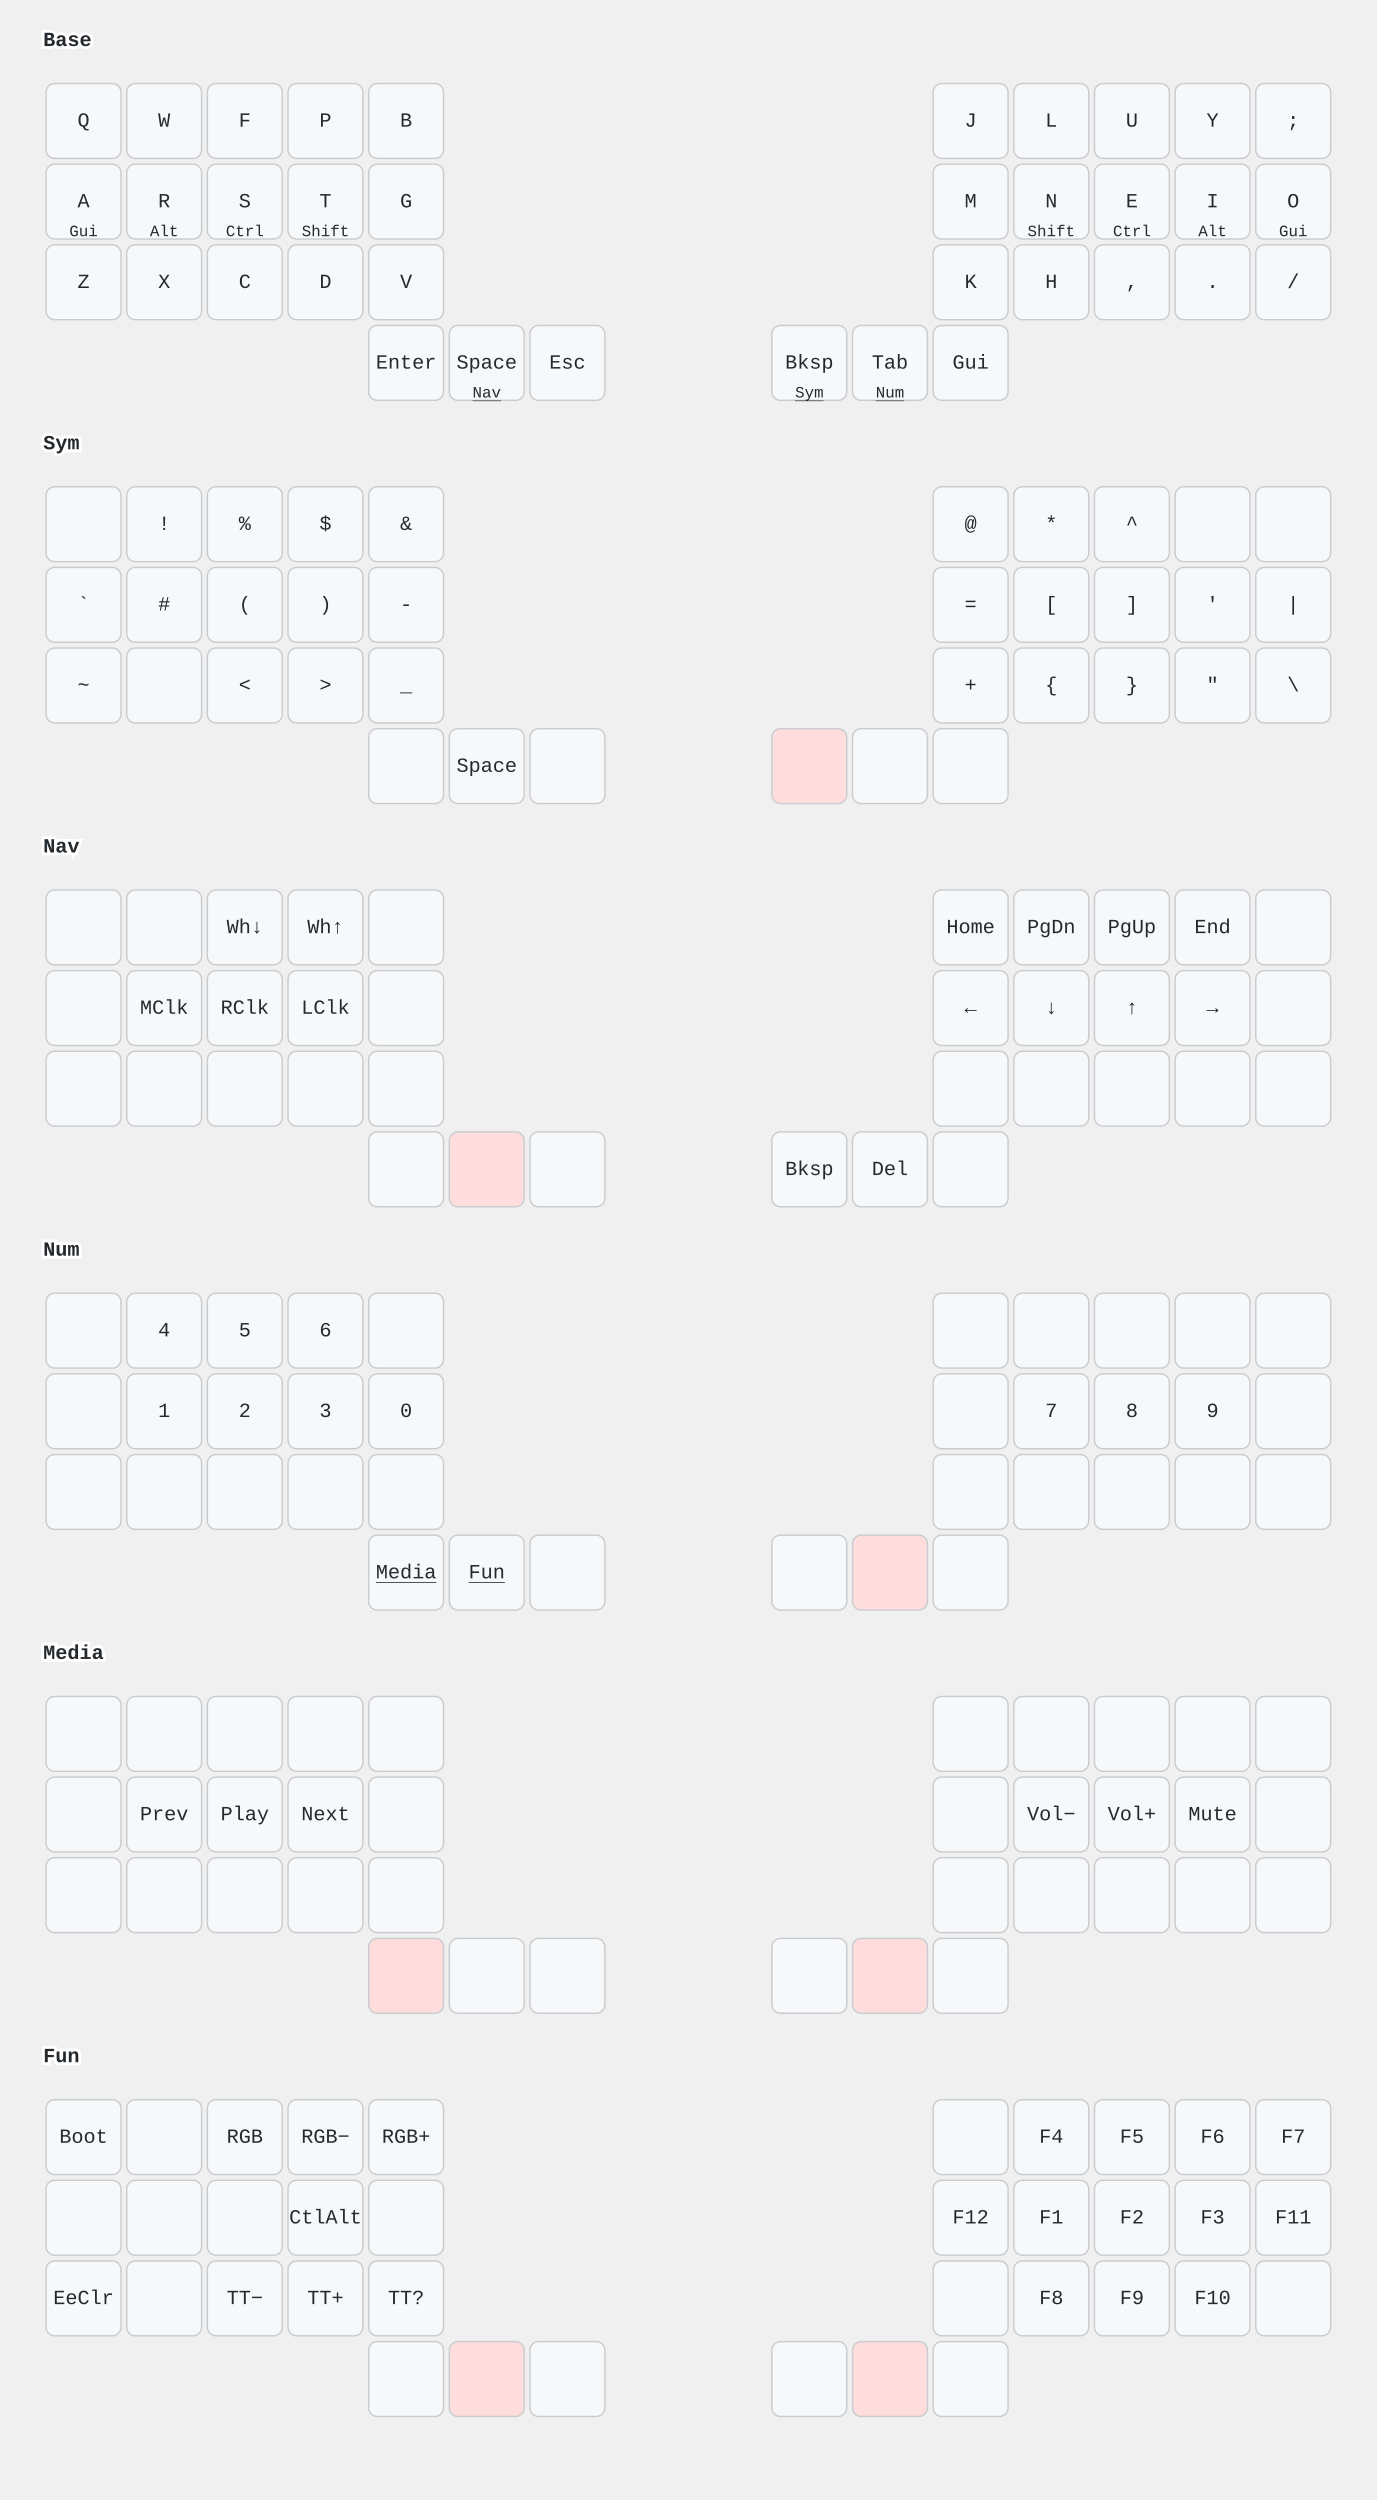
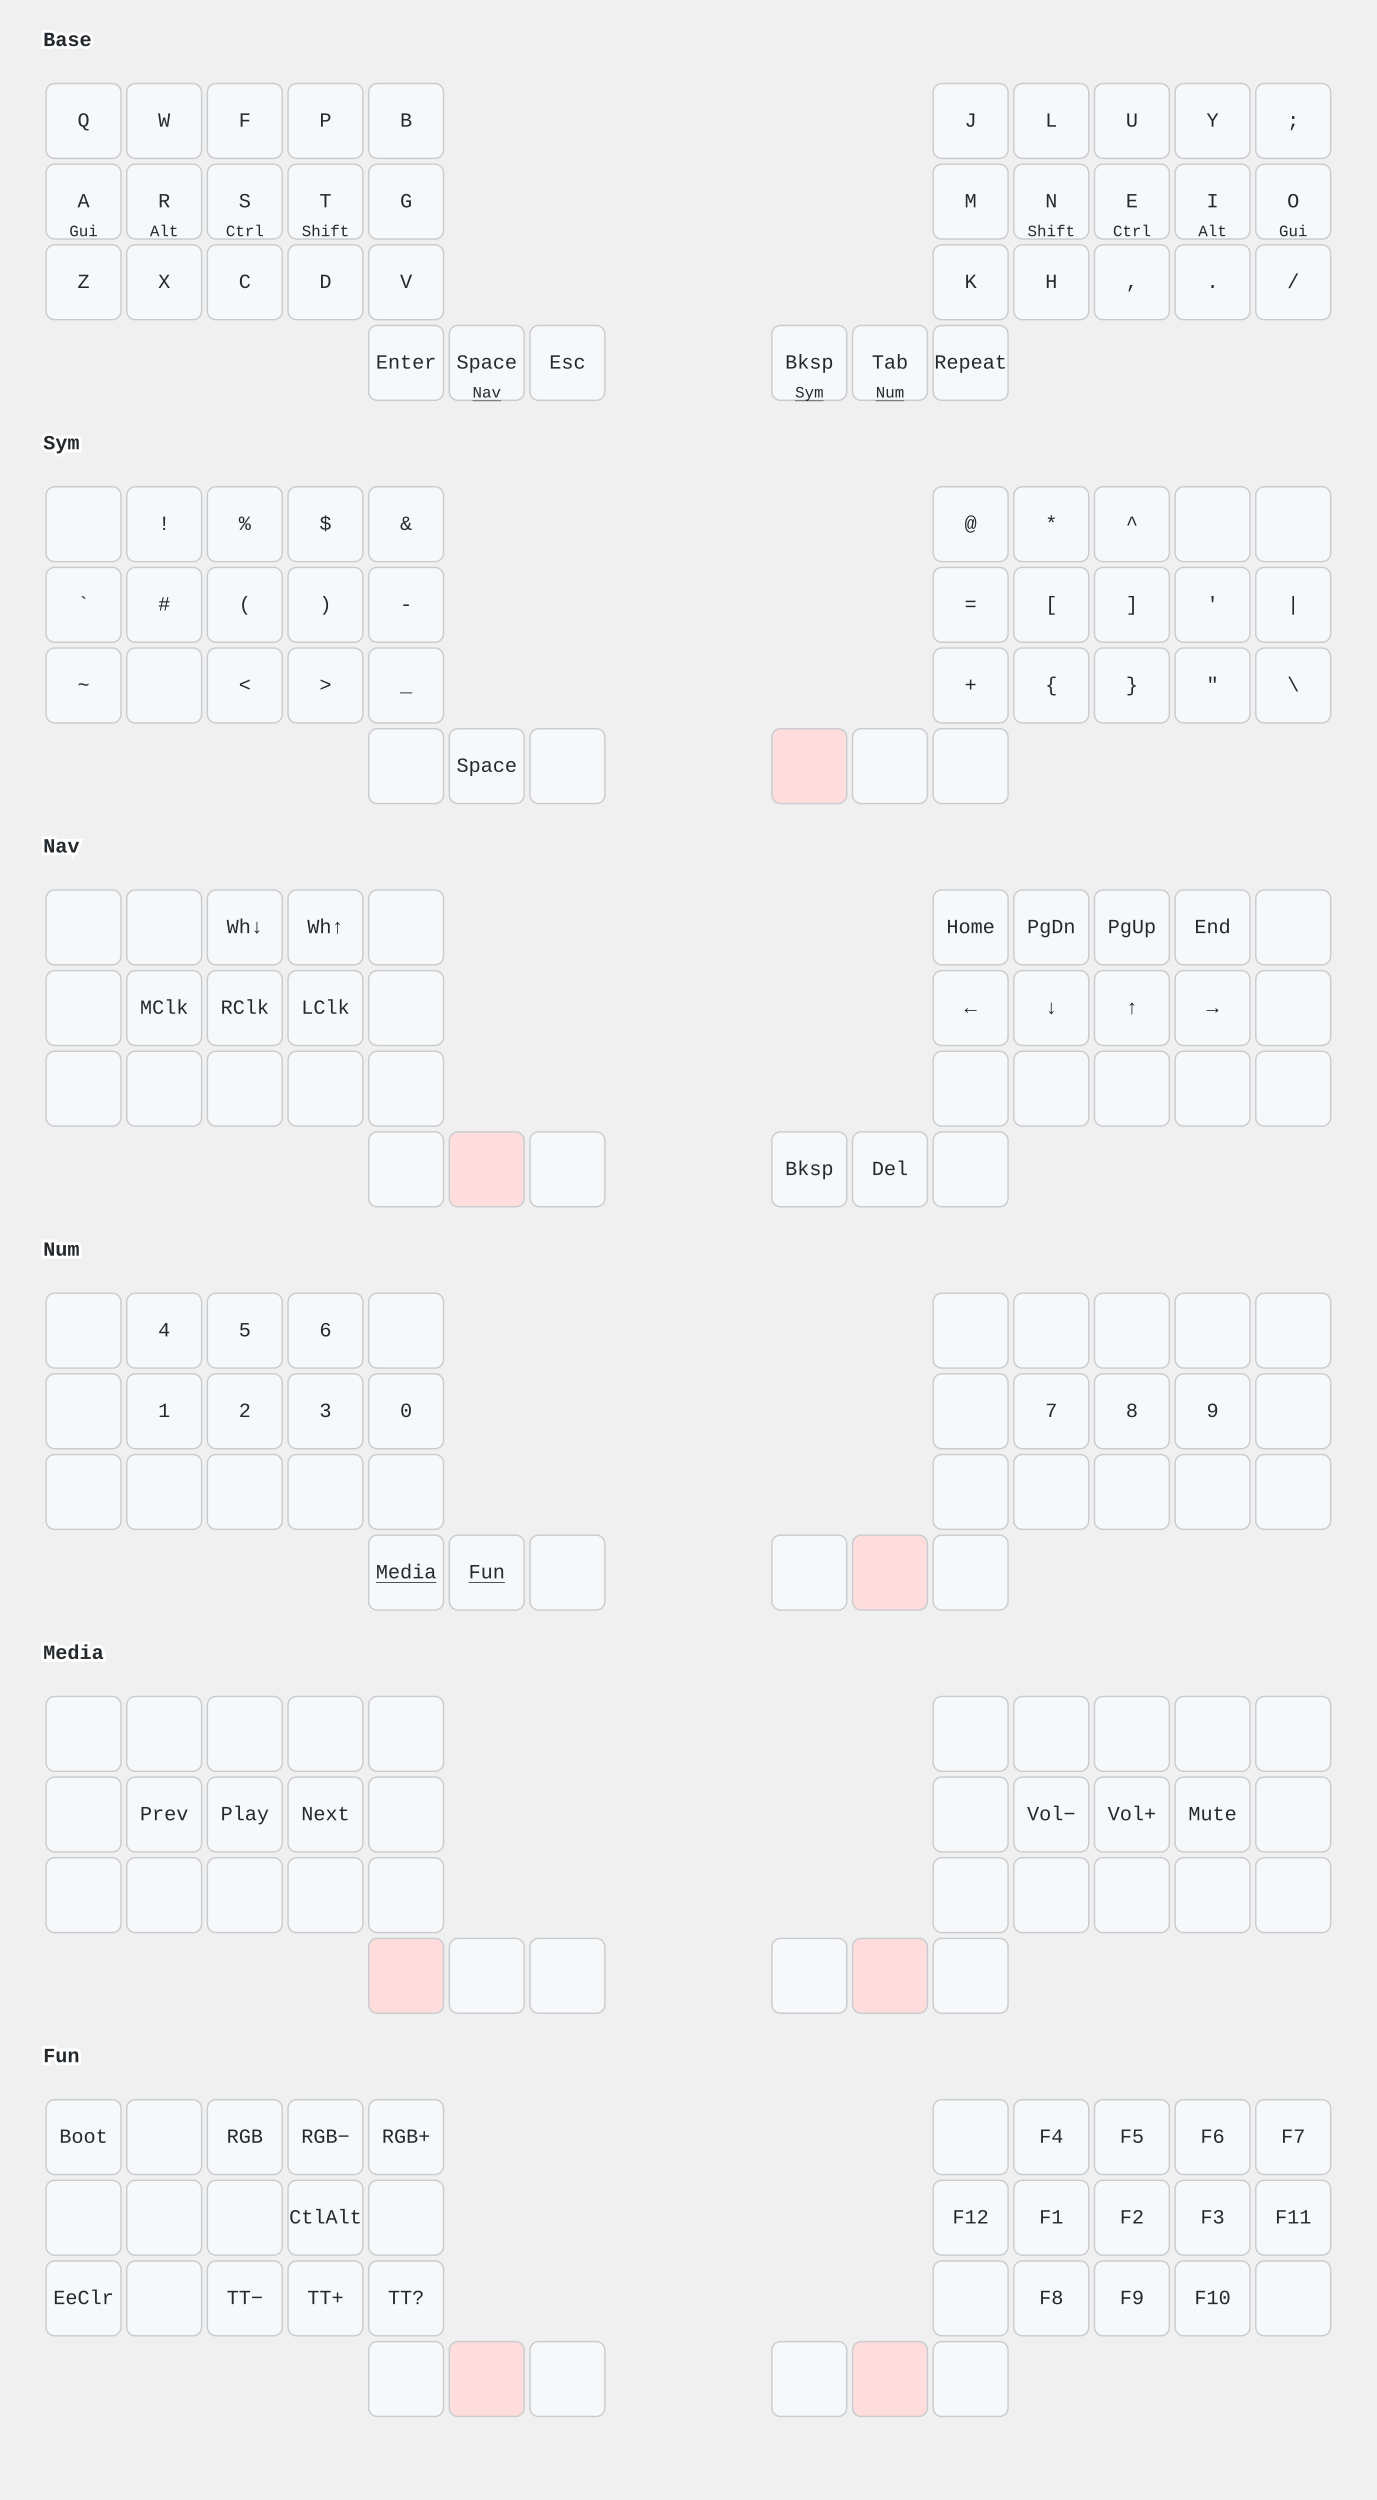
<svg xmlns="http://www.w3.org/2000/svg" width="956" height="1736" viewBox="0 0 956 1736" class="keymap">
  <style>/* inherit to force styles through use tags */
svg path {
    fill: inherit;
}

/* font and background color specifications */
svg.keymap {
    font-family: SFMono-Regular,Consolas,Liberation Mono,Menlo,monospace;
    font-size: 14px;
    font-kerning: normal;
    text-rendering: optimizeLegibility;
    fill: #24292e;
}

/* default key styling */
rect.key {
    fill: #f6f8fa;
}

rect.key, rect.combo {
    stroke: #c9cccf;
    stroke-width: 1;
}

/* default key side styling, only used is draw_key_sides is set */
rect.side {
    filter: brightness(90%);
}

/* color accent for combo boxes */
rect.combo, rect.combo-separate {
    fill: #cdf;
}

/* color accent for held keys */
rect.held, rect.combo.held {
    fill: #fdd;
}

/* color accent for ghost (optional) keys */
rect.ghost, rect.combo.ghost {
    stroke-dasharray: 4, 4;
    stroke-width: 2;
}

text {
    text-anchor: middle;
    dominant-baseline: middle;
}

/* styling for layer labels */
text.label {
    font-weight: bold;
    text-anchor: start;
    stroke: white;
    stroke-width: 4;
    paint-order: stroke;
}

/* styling for optional footer */
text.footer {
    text-anchor: end;
    dominant-baseline: auto;
    stroke: white;
    stroke-width: 4;
    paint-order: stroke;
}

/* styling for combo tap, and key non-tap label text */
text.combo, text.hold, text.shifted, text.left, text.right {
    font-size: 11px;
}

text.hold {
    text-anchor: middle;
    dominant-baseline: auto;
}

text.shifted {
    text-anchor: middle;
    dominant-baseline: hanging;
}

text.left {
    text-anchor: start;
}

text.right {
    text-anchor: end;
}

text.layer-activator {
    text-decoration: underline;
}

/* styling for hold/shifted label text in combo box */
text.combo.hold, text.combo.shifted, text.combo.left, text.combo.right {
    font-size: 8px;
}

/* lighter symbol for transparent keys */
text.trans {
    fill: #7b7e81;
}

/* styling for combo dendrons */
path.combo {
    stroke-width: 1;
    stroke: gray;
    fill: none;
}

/* Start Tabler Icons Cleanup */
/* cannot use height/width with glyphs */
.icon-tabler &gt; path {
    fill: inherit;
    stroke: inherit;
    stroke-width: 2;
}
/* hide tabler's default box */
.icon-tabler &gt; path[stroke="none"][fill="none"] {
    visibility: hidden;
}
/* End Tabler Icons Cleanup */

@media (prefers-color-scheme: dark) {
svg.keymap { fill: #d1d6db; }
rect.key { fill: #3f4750; }
rect.key, rect.combo { stroke: #60666c; }
rect.combo, rect.combo-separate { fill: #1f3d7a; }
rect.held, rect.combo.held { fill: #854747; }
text.label, text.footer { stroke: black; }
text.trans { fill: #7e8184; }
path.combo { stroke: #7f7f7f; }

}</style>
  <g transform="translate(30, 0)" class="layer-Base">
    <text x="0" y="28" class="label" id="Base">Base</text>
    <g transform="translate(0, 56)">
      <g transform="translate(28, 28)" class="key keypos-0">
        <rect rx="6" ry="6" x="-26" y="-26" width="52" height="52" class="key" />
        <text x="0" y="0" class="key tap">Q</text>
      </g>
      <g transform="translate(84, 28)" class="key keypos-1">
        <rect rx="6" ry="6" x="-26" y="-26" width="52" height="52" class="key" />
        <text x="0" y="0" class="key tap">W</text>
      </g>
      <g transform="translate(140, 28)" class="key keypos-2">
        <rect rx="6" ry="6" x="-26" y="-26" width="52" height="52" class="key" />
        <text x="0" y="0" class="key tap">F</text>
      </g>
      <g transform="translate(196, 28)" class="key keypos-3">
        <rect rx="6" ry="6" x="-26" y="-26" width="52" height="52" class="key" />
        <text x="0" y="0" class="key tap">P</text>
      </g>
      <g transform="translate(252, 28)" class="key keypos-4">
        <rect rx="6" ry="6" x="-26" y="-26" width="52" height="52" class="key" />
        <text x="0" y="0" class="key tap">B</text>
      </g>
      <g transform="translate(644, 28)" class="key keypos-5">
        <rect rx="6" ry="6" x="-26" y="-26" width="52" height="52" class="key" />
        <text x="0" y="0" class="key tap">J</text>
      </g>
      <g transform="translate(700, 28)" class="key keypos-6">
        <rect rx="6" ry="6" x="-26" y="-26" width="52" height="52" class="key" />
        <text x="0" y="0" class="key tap">L</text>
      </g>
      <g transform="translate(756, 28)" class="key keypos-7">
        <rect rx="6" ry="6" x="-26" y="-26" width="52" height="52" class="key" />
        <text x="0" y="0" class="key tap">U</text>
      </g>
      <g transform="translate(812, 28)" class="key keypos-8">
        <rect rx="6" ry="6" x="-26" y="-26" width="52" height="52" class="key" />
        <text x="0" y="0" class="key tap">Y</text>
      </g>
      <g transform="translate(868, 28)" class="key keypos-9">
        <rect rx="6" ry="6" x="-26" y="-26" width="52" height="52" class="key" />
        <text x="0" y="0" class="key tap">;</text>
      </g>
      <g transform="translate(28, 84)" class="key keypos-10">
        <rect rx="6" ry="6" x="-26" y="-26" width="52" height="52" class="key" />
        <text x="0" y="0" class="key tap">A</text>
        <text x="0" y="24" class="key hold">Gui</text>
      </g>
      <g transform="translate(84, 84)" class="key keypos-11">
        <rect rx="6" ry="6" x="-26" y="-26" width="52" height="52" class="key" />
        <text x="0" y="0" class="key tap">R</text>
        <text x="0" y="24" class="key hold">Alt</text>
      </g>
      <g transform="translate(140, 84)" class="key keypos-12">
        <rect rx="6" ry="6" x="-26" y="-26" width="52" height="52" class="key" />
        <text x="0" y="0" class="key tap">S</text>
        <text x="0" y="24" class="key hold">Ctrl</text>
      </g>
      <g transform="translate(196, 84)" class="key keypos-13">
        <rect rx="6" ry="6" x="-26" y="-26" width="52" height="52" class="key" />
        <text x="0" y="0" class="key tap">T</text>
        <text x="0" y="24" class="key hold">Shift</text>
      </g>
      <g transform="translate(252, 84)" class="key keypos-14">
        <rect rx="6" ry="6" x="-26" y="-26" width="52" height="52" class="key" />
        <text x="0" y="0" class="key tap">G</text>
      </g>
      <g transform="translate(644, 84)" class="key keypos-15">
        <rect rx="6" ry="6" x="-26" y="-26" width="52" height="52" class="key" />
        <text x="0" y="0" class="key tap">M</text>
      </g>
      <g transform="translate(700, 84)" class="key keypos-16">
        <rect rx="6" ry="6" x="-26" y="-26" width="52" height="52" class="key" />
        <text x="0" y="0" class="key tap">N</text>
        <text x="0" y="24" class="key hold">Shift</text>
      </g>
      <g transform="translate(756, 84)" class="key keypos-17">
        <rect rx="6" ry="6" x="-26" y="-26" width="52" height="52" class="key" />
        <text x="0" y="0" class="key tap">E</text>
        <text x="0" y="24" class="key hold">Ctrl</text>
      </g>
      <g transform="translate(812, 84)" class="key keypos-18">
        <rect rx="6" ry="6" x="-26" y="-26" width="52" height="52" class="key" />
        <text x="0" y="0" class="key tap">I</text>
        <text x="0" y="24" class="key hold">Alt</text>
      </g>
      <g transform="translate(868, 84)" class="key keypos-19">
        <rect rx="6" ry="6" x="-26" y="-26" width="52" height="52" class="key" />
        <text x="0" y="0" class="key tap">O</text>
        <text x="0" y="24" class="key hold">Gui</text>
      </g>
      <g transform="translate(28, 140)" class="key keypos-20">
        <rect rx="6" ry="6" x="-26" y="-26" width="52" height="52" class="key" />
        <text x="0" y="0" class="key tap">Z</text>
      </g>
      <g transform="translate(84, 140)" class="key keypos-21">
        <rect rx="6" ry="6" x="-26" y="-26" width="52" height="52" class="key" />
        <text x="0" y="0" class="key tap">X</text>
      </g>
      <g transform="translate(140, 140)" class="key keypos-22">
        <rect rx="6" ry="6" x="-26" y="-26" width="52" height="52" class="key" />
        <text x="0" y="0" class="key tap">C</text>
      </g>
      <g transform="translate(196, 140)" class="key keypos-23">
        <rect rx="6" ry="6" x="-26" y="-26" width="52" height="52" class="key" />
        <text x="0" y="0" class="key tap">D</text>
      </g>
      <g transform="translate(252, 140)" class="key keypos-24">
        <rect rx="6" ry="6" x="-26" y="-26" width="52" height="52" class="key" />
        <text x="0" y="0" class="key tap">V</text>
      </g>
      <g transform="translate(644, 140)" class="key keypos-25">
        <rect rx="6" ry="6" x="-26" y="-26" width="52" height="52" class="key" />
        <text x="0" y="0" class="key tap">K</text>
      </g>
      <g transform="translate(700, 140)" class="key keypos-26">
        <rect rx="6" ry="6" x="-26" y="-26" width="52" height="52" class="key" />
        <text x="0" y="0" class="key tap">H</text>
      </g>
      <g transform="translate(756, 140)" class="key keypos-27">
        <rect rx="6" ry="6" x="-26" y="-26" width="52" height="52" class="key" />
        <text x="0" y="0" class="key tap">,</text>
      </g>
      <g transform="translate(812, 140)" class="key keypos-28">
        <rect rx="6" ry="6" x="-26" y="-26" width="52" height="52" class="key" />
        <text x="0" y="0" class="key tap">.</text>
      </g>
      <g transform="translate(868, 140)" class="key keypos-29">
        <rect rx="6" ry="6" x="-26" y="-26" width="52" height="52" class="key" />
        <text x="0" y="0" class="key tap">/</text>
      </g>
      <g transform="translate(252, 196)" class="key keypos-30">
        <rect rx="6" ry="6" x="-26" y="-26" width="52" height="52" class="key" />
        <text x="0" y="0" class="key tap">Enter</text>
      </g>
      <g transform="translate(308, 196)" class="key keypos-31">
        <rect rx="6" ry="6" x="-26" y="-26" width="52" height="52" class="key" />
        <text x="0" y="0" class="key tap">Space</text>
        <a href="#Nav">
          <text x="0" y="24" class="key hold layer-activator">Nav</text>
        </a>
      </g>
      <g transform="translate(364, 196)" class="key keypos-32">
        <rect rx="6" ry="6" x="-26" y="-26" width="52" height="52" class="key" />
        <text x="0" y="0" class="key tap">Esc</text>
      </g>
      <g transform="translate(532, 196)" class="key keypos-33">
        <rect rx="6" ry="6" x="-26" y="-26" width="52" height="52" class="key" />
        <text x="0" y="0" class="key tap">Bksp</text>
        <a href="#Sym">
          <text x="0" y="24" class="key hold layer-activator">Sym</text>
        </a>
      </g>
      <g transform="translate(588, 196)" class="key keypos-34">
        <rect rx="6" ry="6" x="-26" y="-26" width="52" height="52" class="key" />
        <text x="0" y="0" class="key tap">Tab</text>
        <a href="#Num">
          <text x="0" y="24" class="key hold layer-activator">Num</text>
        </a>
      </g>
      <g transform="translate(644, 196)" class="key keypos-35">
        <rect rx="6" ry="6" x="-26" y="-26" width="52" height="52" class="key" />
-         <text x="0" y="0" class="key tap">Gui</text>
+         <text x="0" y="0" class="key tap">Repeat</text>
      </g>
    </g>
  </g>
  <g transform="translate(30, 280)" class="layer-Sym">
    <text x="0" y="28" class="label" id="Sym">Sym</text>
    <g transform="translate(0, 56)">
      <g transform="translate(28, 28)" class="key trans keypos-0">
        <rect rx="6" ry="6" x="-26" y="-26" width="52" height="52" class="key trans" />
      </g>
      <g transform="translate(84, 28)" class="key keypos-1">
        <rect rx="6" ry="6" x="-26" y="-26" width="52" height="52" class="key" />
        <text x="0" y="0" class="key tap">!</text>
      </g>
      <g transform="translate(140, 28)" class="key keypos-2">
        <rect rx="6" ry="6" x="-26" y="-26" width="52" height="52" class="key" />
        <text x="0" y="0" class="key tap">%</text>
      </g>
      <g transform="translate(196, 28)" class="key keypos-3">
        <rect rx="6" ry="6" x="-26" y="-26" width="52" height="52" class="key" />
        <text x="0" y="0" class="key tap">$</text>
      </g>
      <g transform="translate(252, 28)" class="key keypos-4">
        <rect rx="6" ry="6" x="-26" y="-26" width="52" height="52" class="key" />
        <text x="0" y="0" class="key tap">&amp;</text>
      </g>
      <g transform="translate(644, 28)" class="key keypos-5">
        <rect rx="6" ry="6" x="-26" y="-26" width="52" height="52" class="key" />
        <text x="0" y="0" class="key tap">@</text>
      </g>
      <g transform="translate(700, 28)" class="key keypos-6">
        <rect rx="6" ry="6" x="-26" y="-26" width="52" height="52" class="key" />
        <text x="0" y="0" class="key tap">*</text>
      </g>
      <g transform="translate(756, 28)" class="key keypos-7">
        <rect rx="6" ry="6" x="-26" y="-26" width="52" height="52" class="key" />
        <text x="0" y="0" class="key tap">^</text>
      </g>
      <g transform="translate(812, 28)" class="key trans keypos-8">
        <rect rx="6" ry="6" x="-26" y="-26" width="52" height="52" class="key trans" />
      </g>
      <g transform="translate(868, 28)" class="key trans keypos-9">
        <rect rx="6" ry="6" x="-26" y="-26" width="52" height="52" class="key trans" />
      </g>
      <g transform="translate(28, 84)" class="key keypos-10">
        <rect rx="6" ry="6" x="-26" y="-26" width="52" height="52" class="key" />
        <text x="0" y="0" class="key tap">`</text>
      </g>
      <g transform="translate(84, 84)" class="key keypos-11">
        <rect rx="6" ry="6" x="-26" y="-26" width="52" height="52" class="key" />
        <text x="0" y="0" class="key tap">#</text>
      </g>
      <g transform="translate(140, 84)" class="key keypos-12">
        <rect rx="6" ry="6" x="-26" y="-26" width="52" height="52" class="key" />
        <text x="0" y="0" class="key tap">(</text>
      </g>
      <g transform="translate(196, 84)" class="key keypos-13">
        <rect rx="6" ry="6" x="-26" y="-26" width="52" height="52" class="key" />
        <text x="0" y="0" class="key tap">)</text>
      </g>
      <g transform="translate(252, 84)" class="key keypos-14">
        <rect rx="6" ry="6" x="-26" y="-26" width="52" height="52" class="key" />
        <text x="0" y="0" class="key tap">-</text>
      </g>
      <g transform="translate(644, 84)" class="key keypos-15">
        <rect rx="6" ry="6" x="-26" y="-26" width="52" height="52" class="key" />
        <text x="0" y="0" class="key tap">=</text>
      </g>
      <g transform="translate(700, 84)" class="key keypos-16">
        <rect rx="6" ry="6" x="-26" y="-26" width="52" height="52" class="key" />
        <text x="0" y="0" class="key tap">[</text>
      </g>
      <g transform="translate(756, 84)" class="key keypos-17">
        <rect rx="6" ry="6" x="-26" y="-26" width="52" height="52" class="key" />
        <text x="0" y="0" class="key tap">]</text>
      </g>
      <g transform="translate(812, 84)" class="key keypos-18">
        <rect rx="6" ry="6" x="-26" y="-26" width="52" height="52" class="key" />
        <text x="0" y="0" class="key tap">'</text>
      </g>
      <g transform="translate(868, 84)" class="key keypos-19">
        <rect rx="6" ry="6" x="-26" y="-26" width="52" height="52" class="key" />
        <text x="0" y="0" class="key tap">|</text>
      </g>
      <g transform="translate(28, 140)" class="key keypos-20">
        <rect rx="6" ry="6" x="-26" y="-26" width="52" height="52" class="key" />
        <text x="0" y="0" class="key tap">~</text>
      </g>
      <g transform="translate(84, 140)" class="key trans keypos-21">
        <rect rx="6" ry="6" x="-26" y="-26" width="52" height="52" class="key trans" />
      </g>
      <g transform="translate(140, 140)" class="key keypos-22">
        <rect rx="6" ry="6" x="-26" y="-26" width="52" height="52" class="key" />
        <text x="0" y="0" class="key tap">&lt;</text>
      </g>
      <g transform="translate(196, 140)" class="key keypos-23">
        <rect rx="6" ry="6" x="-26" y="-26" width="52" height="52" class="key" />
        <text x="0" y="0" class="key tap">&gt;</text>
      </g>
      <g transform="translate(252, 140)" class="key keypos-24">
        <rect rx="6" ry="6" x="-26" y="-26" width="52" height="52" class="key" />
        <text x="0" y="0" class="key tap">_</text>
      </g>
      <g transform="translate(644, 140)" class="key keypos-25">
        <rect rx="6" ry="6" x="-26" y="-26" width="52" height="52" class="key" />
        <text x="0" y="0" class="key tap">+</text>
      </g>
      <g transform="translate(700, 140)" class="key keypos-26">
        <rect rx="6" ry="6" x="-26" y="-26" width="52" height="52" class="key" />
        <text x="0" y="0" class="key tap">{</text>
      </g>
      <g transform="translate(756, 140)" class="key keypos-27">
        <rect rx="6" ry="6" x="-26" y="-26" width="52" height="52" class="key" />
        <text x="0" y="0" class="key tap">}</text>
      </g>
      <g transform="translate(812, 140)" class="key keypos-28">
        <rect rx="6" ry="6" x="-26" y="-26" width="52" height="52" class="key" />
        <text x="0" y="0" class="key tap">"</text>
      </g>
      <g transform="translate(868, 140)" class="key keypos-29">
        <rect rx="6" ry="6" x="-26" y="-26" width="52" height="52" class="key" />
        <text x="0" y="0" class="key tap">\</text>
      </g>
      <g transform="translate(252, 196)" class="key trans keypos-30">
        <rect rx="6" ry="6" x="-26" y="-26" width="52" height="52" class="key trans" />
      </g>
      <g transform="translate(308, 196)" class="key keypos-31">
        <rect rx="6" ry="6" x="-26" y="-26" width="52" height="52" class="key" />
        <text x="0" y="0" class="key tap">Space</text>
      </g>
      <g transform="translate(364, 196)" class="key trans keypos-32">
        <rect rx="6" ry="6" x="-26" y="-26" width="52" height="52" class="key trans" />
      </g>
      <g transform="translate(532, 196)" class="key held keypos-33">
        <rect rx="6" ry="6" x="-26" y="-26" width="52" height="52" class="key held" />
      </g>
      <g transform="translate(588, 196)" class="key trans keypos-34">
        <rect rx="6" ry="6" x="-26" y="-26" width="52" height="52" class="key trans" />
      </g>
      <g transform="translate(644, 196)" class="key trans keypos-35">
        <rect rx="6" ry="6" x="-26" y="-26" width="52" height="52" class="key trans" />
      </g>
    </g>
  </g>
  <g transform="translate(30, 560)" class="layer-Nav">
    <text x="0" y="28" class="label" id="Nav">Nav</text>
    <g transform="translate(0, 56)">
      <g transform="translate(28, 28)" class="key trans keypos-0">
        <rect rx="6" ry="6" x="-26" y="-26" width="52" height="52" class="key trans" />
      </g>
      <g transform="translate(84, 28)" class="key trans keypos-1">
        <rect rx="6" ry="6" x="-26" y="-26" width="52" height="52" class="key trans" />
      </g>
      <g transform="translate(140, 28)" class="key keypos-2">
        <rect rx="6" ry="6" x="-26" y="-26" width="52" height="52" class="key" />
        <text x="0" y="0" class="key tap">Wh↓</text>
      </g>
      <g transform="translate(196, 28)" class="key keypos-3">
        <rect rx="6" ry="6" x="-26" y="-26" width="52" height="52" class="key" />
        <text x="0" y="0" class="key tap">Wh↑</text>
      </g>
      <g transform="translate(252, 28)" class="key trans keypos-4">
        <rect rx="6" ry="6" x="-26" y="-26" width="52" height="52" class="key trans" />
      </g>
      <g transform="translate(644, 28)" class="key keypos-5">
        <rect rx="6" ry="6" x="-26" y="-26" width="52" height="52" class="key" />
        <text x="0" y="0" class="key tap">Home</text>
      </g>
      <g transform="translate(700, 28)" class="key keypos-6">
        <rect rx="6" ry="6" x="-26" y="-26" width="52" height="52" class="key" />
        <text x="0" y="0" class="key tap">PgDn</text>
      </g>
      <g transform="translate(756, 28)" class="key keypos-7">
        <rect rx="6" ry="6" x="-26" y="-26" width="52" height="52" class="key" />
        <text x="0" y="0" class="key tap">PgUp</text>
      </g>
      <g transform="translate(812, 28)" class="key keypos-8">
        <rect rx="6" ry="6" x="-26" y="-26" width="52" height="52" class="key" />
        <text x="0" y="0" class="key tap">End</text>
      </g>
      <g transform="translate(868, 28)" class="key trans keypos-9">
        <rect rx="6" ry="6" x="-26" y="-26" width="52" height="52" class="key trans" />
      </g>
      <g transform="translate(28, 84)" class="key trans keypos-10">
        <rect rx="6" ry="6" x="-26" y="-26" width="52" height="52" class="key trans" />
      </g>
      <g transform="translate(84, 84)" class="key keypos-11">
        <rect rx="6" ry="6" x="-26" y="-26" width="52" height="52" class="key" />
        <text x="0" y="0" class="key tap">MClk</text>
      </g>
      <g transform="translate(140, 84)" class="key keypos-12">
        <rect rx="6" ry="6" x="-26" y="-26" width="52" height="52" class="key" />
        <text x="0" y="0" class="key tap">RClk</text>
      </g>
      <g transform="translate(196, 84)" class="key keypos-13">
        <rect rx="6" ry="6" x="-26" y="-26" width="52" height="52" class="key" />
        <text x="0" y="0" class="key tap">LClk</text>
      </g>
      <g transform="translate(252, 84)" class="key trans keypos-14">
        <rect rx="6" ry="6" x="-26" y="-26" width="52" height="52" class="key trans" />
      </g>
      <g transform="translate(644, 84)" class="key keypos-15">
        <rect rx="6" ry="6" x="-26" y="-26" width="52" height="52" class="key" />
        <text x="0" y="0" class="key tap">←</text>
      </g>
      <g transform="translate(700, 84)" class="key keypos-16">
        <rect rx="6" ry="6" x="-26" y="-26" width="52" height="52" class="key" />
        <text x="0" y="0" class="key tap">↓</text>
      </g>
      <g transform="translate(756, 84)" class="key keypos-17">
        <rect rx="6" ry="6" x="-26" y="-26" width="52" height="52" class="key" />
        <text x="0" y="0" class="key tap">↑</text>
      </g>
      <g transform="translate(812, 84)" class="key keypos-18">
        <rect rx="6" ry="6" x="-26" y="-26" width="52" height="52" class="key" />
        <text x="0" y="0" class="key tap">→</text>
      </g>
      <g transform="translate(868, 84)" class="key trans keypos-19">
        <rect rx="6" ry="6" x="-26" y="-26" width="52" height="52" class="key trans" />
      </g>
      <g transform="translate(28, 140)" class="key trans keypos-20">
        <rect rx="6" ry="6" x="-26" y="-26" width="52" height="52" class="key trans" />
      </g>
      <g transform="translate(84, 140)" class="key trans keypos-21">
        <rect rx="6" ry="6" x="-26" y="-26" width="52" height="52" class="key trans" />
      </g>
      <g transform="translate(140, 140)" class="key trans keypos-22">
        <rect rx="6" ry="6" x="-26" y="-26" width="52" height="52" class="key trans" />
      </g>
      <g transform="translate(196, 140)" class="key trans keypos-23">
        <rect rx="6" ry="6" x="-26" y="-26" width="52" height="52" class="key trans" />
      </g>
      <g transform="translate(252, 140)" class="key trans keypos-24">
        <rect rx="6" ry="6" x="-26" y="-26" width="52" height="52" class="key trans" />
      </g>
      <g transform="translate(644, 140)" class="key trans keypos-25">
        <rect rx="6" ry="6" x="-26" y="-26" width="52" height="52" class="key trans" />
      </g>
      <g transform="translate(700, 140)" class="key trans keypos-26">
        <rect rx="6" ry="6" x="-26" y="-26" width="52" height="52" class="key trans" />
      </g>
      <g transform="translate(756, 140)" class="key trans keypos-27">
        <rect rx="6" ry="6" x="-26" y="-26" width="52" height="52" class="key trans" />
      </g>
      <g transform="translate(812, 140)" class="key trans keypos-28">
        <rect rx="6" ry="6" x="-26" y="-26" width="52" height="52" class="key trans" />
      </g>
      <g transform="translate(868, 140)" class="key trans keypos-29">
        <rect rx="6" ry="6" x="-26" y="-26" width="52" height="52" class="key trans" />
      </g>
      <g transform="translate(252, 196)" class="key trans keypos-30">
        <rect rx="6" ry="6" x="-26" y="-26" width="52" height="52" class="key trans" />
      </g>
      <g transform="translate(308, 196)" class="key held keypos-31">
        <rect rx="6" ry="6" x="-26" y="-26" width="52" height="52" class="key held" />
      </g>
      <g transform="translate(364, 196)" class="key trans keypos-32">
        <rect rx="6" ry="6" x="-26" y="-26" width="52" height="52" class="key trans" />
      </g>
      <g transform="translate(532, 196)" class="key keypos-33">
        <rect rx="6" ry="6" x="-26" y="-26" width="52" height="52" class="key" />
        <text x="0" y="0" class="key tap">Bksp</text>
      </g>
      <g transform="translate(588, 196)" class="key keypos-34">
        <rect rx="6" ry="6" x="-26" y="-26" width="52" height="52" class="key" />
        <text x="0" y="0" class="key tap">Del</text>
      </g>
      <g transform="translate(644, 196)" class="key trans keypos-35">
        <rect rx="6" ry="6" x="-26" y="-26" width="52" height="52" class="key trans" />
      </g>
    </g>
  </g>
  <g transform="translate(30, 840)" class="layer-Num">
    <text x="0" y="28" class="label" id="Num">Num</text>
    <g transform="translate(0, 56)">
      <g transform="translate(28, 28)" class="key trans keypos-0">
        <rect rx="6" ry="6" x="-26" y="-26" width="52" height="52" class="key trans" />
      </g>
      <g transform="translate(84, 28)" class="key keypos-1">
        <rect rx="6" ry="6" x="-26" y="-26" width="52" height="52" class="key" />
        <text x="0" y="0" class="key tap">4</text>
      </g>
      <g transform="translate(140, 28)" class="key keypos-2">
        <rect rx="6" ry="6" x="-26" y="-26" width="52" height="52" class="key" />
        <text x="0" y="0" class="key tap">5</text>
      </g>
      <g transform="translate(196, 28)" class="key keypos-3">
        <rect rx="6" ry="6" x="-26" y="-26" width="52" height="52" class="key" />
        <text x="0" y="0" class="key tap">6</text>
      </g>
      <g transform="translate(252, 28)" class="key trans keypos-4">
        <rect rx="6" ry="6" x="-26" y="-26" width="52" height="52" class="key trans" />
      </g>
      <g transform="translate(644, 28)" class="key trans keypos-5">
        <rect rx="6" ry="6" x="-26" y="-26" width="52" height="52" class="key trans" />
      </g>
      <g transform="translate(700, 28)" class="key trans keypos-6">
        <rect rx="6" ry="6" x="-26" y="-26" width="52" height="52" class="key trans" />
      </g>
      <g transform="translate(756, 28)" class="key trans keypos-7">
        <rect rx="6" ry="6" x="-26" y="-26" width="52" height="52" class="key trans" />
      </g>
      <g transform="translate(812, 28)" class="key trans keypos-8">
        <rect rx="6" ry="6" x="-26" y="-26" width="52" height="52" class="key trans" />
      </g>
      <g transform="translate(868, 28)" class="key trans keypos-9">
        <rect rx="6" ry="6" x="-26" y="-26" width="52" height="52" class="key trans" />
      </g>
      <g transform="translate(28, 84)" class="key trans keypos-10">
        <rect rx="6" ry="6" x="-26" y="-26" width="52" height="52" class="key trans" />
      </g>
      <g transform="translate(84, 84)" class="key keypos-11">
        <rect rx="6" ry="6" x="-26" y="-26" width="52" height="52" class="key" />
        <text x="0" y="0" class="key tap">1</text>
      </g>
      <g transform="translate(140, 84)" class="key keypos-12">
        <rect rx="6" ry="6" x="-26" y="-26" width="52" height="52" class="key" />
        <text x="0" y="0" class="key tap">2</text>
      </g>
      <g transform="translate(196, 84)" class="key keypos-13">
        <rect rx="6" ry="6" x="-26" y="-26" width="52" height="52" class="key" />
        <text x="0" y="0" class="key tap">3</text>
      </g>
      <g transform="translate(252, 84)" class="key keypos-14">
        <rect rx="6" ry="6" x="-26" y="-26" width="52" height="52" class="key" />
        <text x="0" y="0" class="key tap">0</text>
      </g>
      <g transform="translate(644, 84)" class="key trans keypos-15">
        <rect rx="6" ry="6" x="-26" y="-26" width="52" height="52" class="key trans" />
      </g>
      <g transform="translate(700, 84)" class="key keypos-16">
        <rect rx="6" ry="6" x="-26" y="-26" width="52" height="52" class="key" />
        <text x="0" y="0" class="key tap">7</text>
      </g>
      <g transform="translate(756, 84)" class="key keypos-17">
        <rect rx="6" ry="6" x="-26" y="-26" width="52" height="52" class="key" />
        <text x="0" y="0" class="key tap">8</text>
      </g>
      <g transform="translate(812, 84)" class="key keypos-18">
        <rect rx="6" ry="6" x="-26" y="-26" width="52" height="52" class="key" />
        <text x="0" y="0" class="key tap">9</text>
      </g>
      <g transform="translate(868, 84)" class="key trans keypos-19">
        <rect rx="6" ry="6" x="-26" y="-26" width="52" height="52" class="key trans" />
      </g>
      <g transform="translate(28, 140)" class="key trans keypos-20">
        <rect rx="6" ry="6" x="-26" y="-26" width="52" height="52" class="key trans" />
      </g>
      <g transform="translate(84, 140)" class="key trans keypos-21">
        <rect rx="6" ry="6" x="-26" y="-26" width="52" height="52" class="key trans" />
      </g>
      <g transform="translate(140, 140)" class="key trans keypos-22">
        <rect rx="6" ry="6" x="-26" y="-26" width="52" height="52" class="key trans" />
      </g>
      <g transform="translate(196, 140)" class="key trans keypos-23">
        <rect rx="6" ry="6" x="-26" y="-26" width="52" height="52" class="key trans" />
      </g>
      <g transform="translate(252, 140)" class="key trans keypos-24">
        <rect rx="6" ry="6" x="-26" y="-26" width="52" height="52" class="key trans" />
      </g>
      <g transform="translate(644, 140)" class="key trans keypos-25">
        <rect rx="6" ry="6" x="-26" y="-26" width="52" height="52" class="key trans" />
      </g>
      <g transform="translate(700, 140)" class="key trans keypos-26">
        <rect rx="6" ry="6" x="-26" y="-26" width="52" height="52" class="key trans" />
      </g>
      <g transform="translate(756, 140)" class="key trans keypos-27">
        <rect rx="6" ry="6" x="-26" y="-26" width="52" height="52" class="key trans" />
      </g>
      <g transform="translate(812, 140)" class="key trans keypos-28">
        <rect rx="6" ry="6" x="-26" y="-26" width="52" height="52" class="key trans" />
      </g>
      <g transform="translate(868, 140)" class="key trans keypos-29">
        <rect rx="6" ry="6" x="-26" y="-26" width="52" height="52" class="key trans" />
      </g>
      <g transform="translate(252, 196)" class="key keypos-30">
        <rect rx="6" ry="6" x="-26" y="-26" width="52" height="52" class="key" />
        <a href="#Media">
          <text x="0" y="0" class="key tap layer-activator">Media</text>
        </a>
      </g>
      <g transform="translate(308, 196)" class="key keypos-31">
        <rect rx="6" ry="6" x="-26" y="-26" width="52" height="52" class="key" />
        <a href="#Fun">
          <text x="0" y="0" class="key tap layer-activator">Fun</text>
        </a>
      </g>
      <g transform="translate(364, 196)" class="key trans keypos-32">
        <rect rx="6" ry="6" x="-26" y="-26" width="52" height="52" class="key trans" />
      </g>
      <g transform="translate(532, 196)" class="key trans keypos-33">
        <rect rx="6" ry="6" x="-26" y="-26" width="52" height="52" class="key trans" />
      </g>
      <g transform="translate(588, 196)" class="key held keypos-34">
        <rect rx="6" ry="6" x="-26" y="-26" width="52" height="52" class="key held" />
      </g>
      <g transform="translate(644, 196)" class="key trans keypos-35">
        <rect rx="6" ry="6" x="-26" y="-26" width="52" height="52" class="key trans" />
      </g>
    </g>
  </g>
  <g transform="translate(30, 1120)" class="layer-Media">
    <text x="0" y="28" class="label" id="Media">Media</text>
    <g transform="translate(0, 56)">
      <g transform="translate(28, 28)" class="key trans keypos-0">
        <rect rx="6" ry="6" x="-26" y="-26" width="52" height="52" class="key trans" />
      </g>
      <g transform="translate(84, 28)" class="key trans keypos-1">
        <rect rx="6" ry="6" x="-26" y="-26" width="52" height="52" class="key trans" />
      </g>
      <g transform="translate(140, 28)" class="key trans keypos-2">
        <rect rx="6" ry="6" x="-26" y="-26" width="52" height="52" class="key trans" />
      </g>
      <g transform="translate(196, 28)" class="key trans keypos-3">
        <rect rx="6" ry="6" x="-26" y="-26" width="52" height="52" class="key trans" />
      </g>
      <g transform="translate(252, 28)" class="key trans keypos-4">
        <rect rx="6" ry="6" x="-26" y="-26" width="52" height="52" class="key trans" />
      </g>
      <g transform="translate(644, 28)" class="key trans keypos-5">
        <rect rx="6" ry="6" x="-26" y="-26" width="52" height="52" class="key trans" />
      </g>
      <g transform="translate(700, 28)" class="key trans keypos-6">
        <rect rx="6" ry="6" x="-26" y="-26" width="52" height="52" class="key trans" />
      </g>
      <g transform="translate(756, 28)" class="key trans keypos-7">
        <rect rx="6" ry="6" x="-26" y="-26" width="52" height="52" class="key trans" />
      </g>
      <g transform="translate(812, 28)" class="key trans keypos-8">
        <rect rx="6" ry="6" x="-26" y="-26" width="52" height="52" class="key trans" />
      </g>
      <g transform="translate(868, 28)" class="key trans keypos-9">
        <rect rx="6" ry="6" x="-26" y="-26" width="52" height="52" class="key trans" />
      </g>
      <g transform="translate(28, 84)" class="key trans keypos-10">
        <rect rx="6" ry="6" x="-26" y="-26" width="52" height="52" class="key trans" />
      </g>
      <g transform="translate(84, 84)" class="key keypos-11">
        <rect rx="6" ry="6" x="-26" y="-26" width="52" height="52" class="key" />
        <text x="0" y="0" class="key tap">Prev</text>
      </g>
      <g transform="translate(140, 84)" class="key keypos-12">
        <rect rx="6" ry="6" x="-26" y="-26" width="52" height="52" class="key" />
        <text x="0" y="0" class="key tap">Play</text>
      </g>
      <g transform="translate(196, 84)" class="key keypos-13">
        <rect rx="6" ry="6" x="-26" y="-26" width="52" height="52" class="key" />
        <text x="0" y="0" class="key tap">Next</text>
      </g>
      <g transform="translate(252, 84)" class="key trans keypos-14">
        <rect rx="6" ry="6" x="-26" y="-26" width="52" height="52" class="key trans" />
      </g>
      <g transform="translate(644, 84)" class="key trans keypos-15">
        <rect rx="6" ry="6" x="-26" y="-26" width="52" height="52" class="key trans" />
      </g>
      <g transform="translate(700, 84)" class="key keypos-16">
        <rect rx="6" ry="6" x="-26" y="-26" width="52" height="52" class="key" />
        <text x="0" y="0" class="key tap">Vol−</text>
      </g>
      <g transform="translate(756, 84)" class="key keypos-17">
        <rect rx="6" ry="6" x="-26" y="-26" width="52" height="52" class="key" />
        <text x="0" y="0" class="key tap">Vol+</text>
      </g>
      <g transform="translate(812, 84)" class="key keypos-18">
        <rect rx="6" ry="6" x="-26" y="-26" width="52" height="52" class="key" />
        <text x="0" y="0" class="key tap">Mute</text>
      </g>
      <g transform="translate(868, 84)" class="key trans keypos-19">
        <rect rx="6" ry="6" x="-26" y="-26" width="52" height="52" class="key trans" />
      </g>
      <g transform="translate(28, 140)" class="key trans keypos-20">
        <rect rx="6" ry="6" x="-26" y="-26" width="52" height="52" class="key trans" />
      </g>
      <g transform="translate(84, 140)" class="key trans keypos-21">
        <rect rx="6" ry="6" x="-26" y="-26" width="52" height="52" class="key trans" />
      </g>
      <g transform="translate(140, 140)" class="key trans keypos-22">
        <rect rx="6" ry="6" x="-26" y="-26" width="52" height="52" class="key trans" />
      </g>
      <g transform="translate(196, 140)" class="key trans keypos-23">
        <rect rx="6" ry="6" x="-26" y="-26" width="52" height="52" class="key trans" />
      </g>
      <g transform="translate(252, 140)" class="key trans keypos-24">
        <rect rx="6" ry="6" x="-26" y="-26" width="52" height="52" class="key trans" />
      </g>
      <g transform="translate(644, 140)" class="key trans keypos-25">
        <rect rx="6" ry="6" x="-26" y="-26" width="52" height="52" class="key trans" />
      </g>
      <g transform="translate(700, 140)" class="key trans keypos-26">
        <rect rx="6" ry="6" x="-26" y="-26" width="52" height="52" class="key trans" />
      </g>
      <g transform="translate(756, 140)" class="key trans keypos-27">
        <rect rx="6" ry="6" x="-26" y="-26" width="52" height="52" class="key trans" />
      </g>
      <g transform="translate(812, 140)" class="key trans keypos-28">
        <rect rx="6" ry="6" x="-26" y="-26" width="52" height="52" class="key trans" />
      </g>
      <g transform="translate(868, 140)" class="key trans keypos-29">
        <rect rx="6" ry="6" x="-26" y="-26" width="52" height="52" class="key trans" />
      </g>
      <g transform="translate(252, 196)" class="key held keypos-30">
        <rect rx="6" ry="6" x="-26" y="-26" width="52" height="52" class="key held" />
      </g>
      <g transform="translate(308, 196)" class="key trans keypos-31">
        <rect rx="6" ry="6" x="-26" y="-26" width="52" height="52" class="key trans" />
      </g>
      <g transform="translate(364, 196)" class="key trans keypos-32">
        <rect rx="6" ry="6" x="-26" y="-26" width="52" height="52" class="key trans" />
      </g>
      <g transform="translate(532, 196)" class="key trans keypos-33">
        <rect rx="6" ry="6" x="-26" y="-26" width="52" height="52" class="key trans" />
      </g>
      <g transform="translate(588, 196)" class="key held keypos-34">
        <rect rx="6" ry="6" x="-26" y="-26" width="52" height="52" class="key held" />
      </g>
      <g transform="translate(644, 196)" class="key trans keypos-35">
        <rect rx="6" ry="6" x="-26" y="-26" width="52" height="52" class="key trans" />
      </g>
    </g>
  </g>
  <g transform="translate(30, 1400)" class="layer-Fun">
    <text x="0" y="28" class="label" id="Fun">Fun</text>
    <g transform="translate(0, 56)">
      <g transform="translate(28, 28)" class="key keypos-0">
        <rect rx="6" ry="6" x="-26" y="-26" width="52" height="52" class="key" />
        <text x="0" y="0" class="key tap">Boot</text>
      </g>
      <g transform="translate(84, 28)" class="key trans keypos-1">
        <rect rx="6" ry="6" x="-26" y="-26" width="52" height="52" class="key trans" />
      </g>
      <g transform="translate(140, 28)" class="key keypos-2">
        <rect rx="6" ry="6" x="-26" y="-26" width="52" height="52" class="key" />
        <text x="0" y="0" class="key tap">RGB</text>
      </g>
      <g transform="translate(196, 28)" class="key keypos-3">
        <rect rx="6" ry="6" x="-26" y="-26" width="52" height="52" class="key" />
        <text x="0" y="0" class="key tap">RGB−</text>
      </g>
      <g transform="translate(252, 28)" class="key keypos-4">
        <rect rx="6" ry="6" x="-26" y="-26" width="52" height="52" class="key" />
        <text x="0" y="0" class="key tap">RGB+</text>
      </g>
      <g transform="translate(644, 28)" class="key trans keypos-5">
        <rect rx="6" ry="6" x="-26" y="-26" width="52" height="52" class="key trans" />
      </g>
      <g transform="translate(700, 28)" class="key keypos-6">
        <rect rx="6" ry="6" x="-26" y="-26" width="52" height="52" class="key" />
        <text x="0" y="0" class="key tap">F4</text>
      </g>
      <g transform="translate(756, 28)" class="key keypos-7">
        <rect rx="6" ry="6" x="-26" y="-26" width="52" height="52" class="key" />
        <text x="0" y="0" class="key tap">F5</text>
      </g>
      <g transform="translate(812, 28)" class="key keypos-8">
        <rect rx="6" ry="6" x="-26" y="-26" width="52" height="52" class="key" />
        <text x="0" y="0" class="key tap">F6</text>
      </g>
      <g transform="translate(868, 28)" class="key keypos-9">
        <rect rx="6" ry="6" x="-26" y="-26" width="52" height="52" class="key" />
        <text x="0" y="0" class="key tap">F7</text>
      </g>
      <g transform="translate(28, 84)" class="key trans keypos-10">
        <rect rx="6" ry="6" x="-26" y="-26" width="52" height="52" class="key trans" />
      </g>
      <g transform="translate(84, 84)" class="key trans keypos-11">
        <rect rx="6" ry="6" x="-26" y="-26" width="52" height="52" class="key trans" />
      </g>
      <g transform="translate(140, 84)" class="key trans keypos-12">
        <rect rx="6" ry="6" x="-26" y="-26" width="52" height="52" class="key trans" />
      </g>
      <g transform="translate(196, 84)" class="key keypos-13">
        <rect rx="6" ry="6" x="-26" y="-26" width="52" height="52" class="key" />
        <text x="0" y="0" class="key tap">CtlAlt</text>
      </g>
      <g transform="translate(252, 84)" class="key trans keypos-14">
        <rect rx="6" ry="6" x="-26" y="-26" width="52" height="52" class="key trans" />
      </g>
      <g transform="translate(644, 84)" class="key keypos-15">
        <rect rx="6" ry="6" x="-26" y="-26" width="52" height="52" class="key" />
        <text x="0" y="0" class="key tap">F12</text>
      </g>
      <g transform="translate(700, 84)" class="key keypos-16">
        <rect rx="6" ry="6" x="-26" y="-26" width="52" height="52" class="key" />
        <text x="0" y="0" class="key tap">F1</text>
      </g>
      <g transform="translate(756, 84)" class="key keypos-17">
        <rect rx="6" ry="6" x="-26" y="-26" width="52" height="52" class="key" />
        <text x="0" y="0" class="key tap">F2</text>
      </g>
      <g transform="translate(812, 84)" class="key keypos-18">
        <rect rx="6" ry="6" x="-26" y="-26" width="52" height="52" class="key" />
        <text x="0" y="0" class="key tap">F3</text>
      </g>
      <g transform="translate(868, 84)" class="key keypos-19">
        <rect rx="6" ry="6" x="-26" y="-26" width="52" height="52" class="key" />
        <text x="0" y="0" class="key tap">F11</text>
      </g>
      <g transform="translate(28, 140)" class="key keypos-20">
        <rect rx="6" ry="6" x="-26" y="-26" width="52" height="52" class="key" />
        <text x="0" y="0" class="key tap">EeClr</text>
      </g>
      <g transform="translate(84, 140)" class="key trans keypos-21">
        <rect rx="6" ry="6" x="-26" y="-26" width="52" height="52" class="key trans" />
      </g>
      <g transform="translate(140, 140)" class="key keypos-22">
        <rect rx="6" ry="6" x="-26" y="-26" width="52" height="52" class="key" />
        <text x="0" y="0" class="key tap">TT−</text>
      </g>
      <g transform="translate(196, 140)" class="key keypos-23">
        <rect rx="6" ry="6" x="-26" y="-26" width="52" height="52" class="key" />
        <text x="0" y="0" class="key tap">TT+</text>
      </g>
      <g transform="translate(252, 140)" class="key keypos-24">
        <rect rx="6" ry="6" x="-26" y="-26" width="52" height="52" class="key" />
        <text x="0" y="0" class="key tap">TT?</text>
      </g>
      <g transform="translate(644, 140)" class="key trans keypos-25">
        <rect rx="6" ry="6" x="-26" y="-26" width="52" height="52" class="key trans" />
      </g>
      <g transform="translate(700, 140)" class="key keypos-26">
        <rect rx="6" ry="6" x="-26" y="-26" width="52" height="52" class="key" />
        <text x="0" y="0" class="key tap">F8</text>
      </g>
      <g transform="translate(756, 140)" class="key keypos-27">
        <rect rx="6" ry="6" x="-26" y="-26" width="52" height="52" class="key" />
        <text x="0" y="0" class="key tap">F9</text>
      </g>
      <g transform="translate(812, 140)" class="key keypos-28">
        <rect rx="6" ry="6" x="-26" y="-26" width="52" height="52" class="key" />
        <text x="0" y="0" class="key tap">F10</text>
      </g>
      <g transform="translate(868, 140)" class="key trans keypos-29">
        <rect rx="6" ry="6" x="-26" y="-26" width="52" height="52" class="key trans" />
      </g>
      <g transform="translate(252, 196)" class="key trans keypos-30">
        <rect rx="6" ry="6" x="-26" y="-26" width="52" height="52" class="key trans" />
      </g>
      <g transform="translate(308, 196)" class="key held keypos-31">
        <rect rx="6" ry="6" x="-26" y="-26" width="52" height="52" class="key held" />
      </g>
      <g transform="translate(364, 196)" class="key trans keypos-32">
        <rect rx="6" ry="6" x="-26" y="-26" width="52" height="52" class="key trans" />
      </g>
      <g transform="translate(532, 196)" class="key trans keypos-33">
        <rect rx="6" ry="6" x="-26" y="-26" width="52" height="52" class="key trans" />
      </g>
      <g transform="translate(588, 196)" class="key held keypos-34">
        <rect rx="6" ry="6" x="-26" y="-26" width="52" height="52" class="key held" />
      </g>
      <g transform="translate(644, 196)" class="key trans keypos-35">
        <rect rx="6" ry="6" x="-26" y="-26" width="52" height="52" class="key trans" />
      </g>
    </g>
  </g>
</svg>
